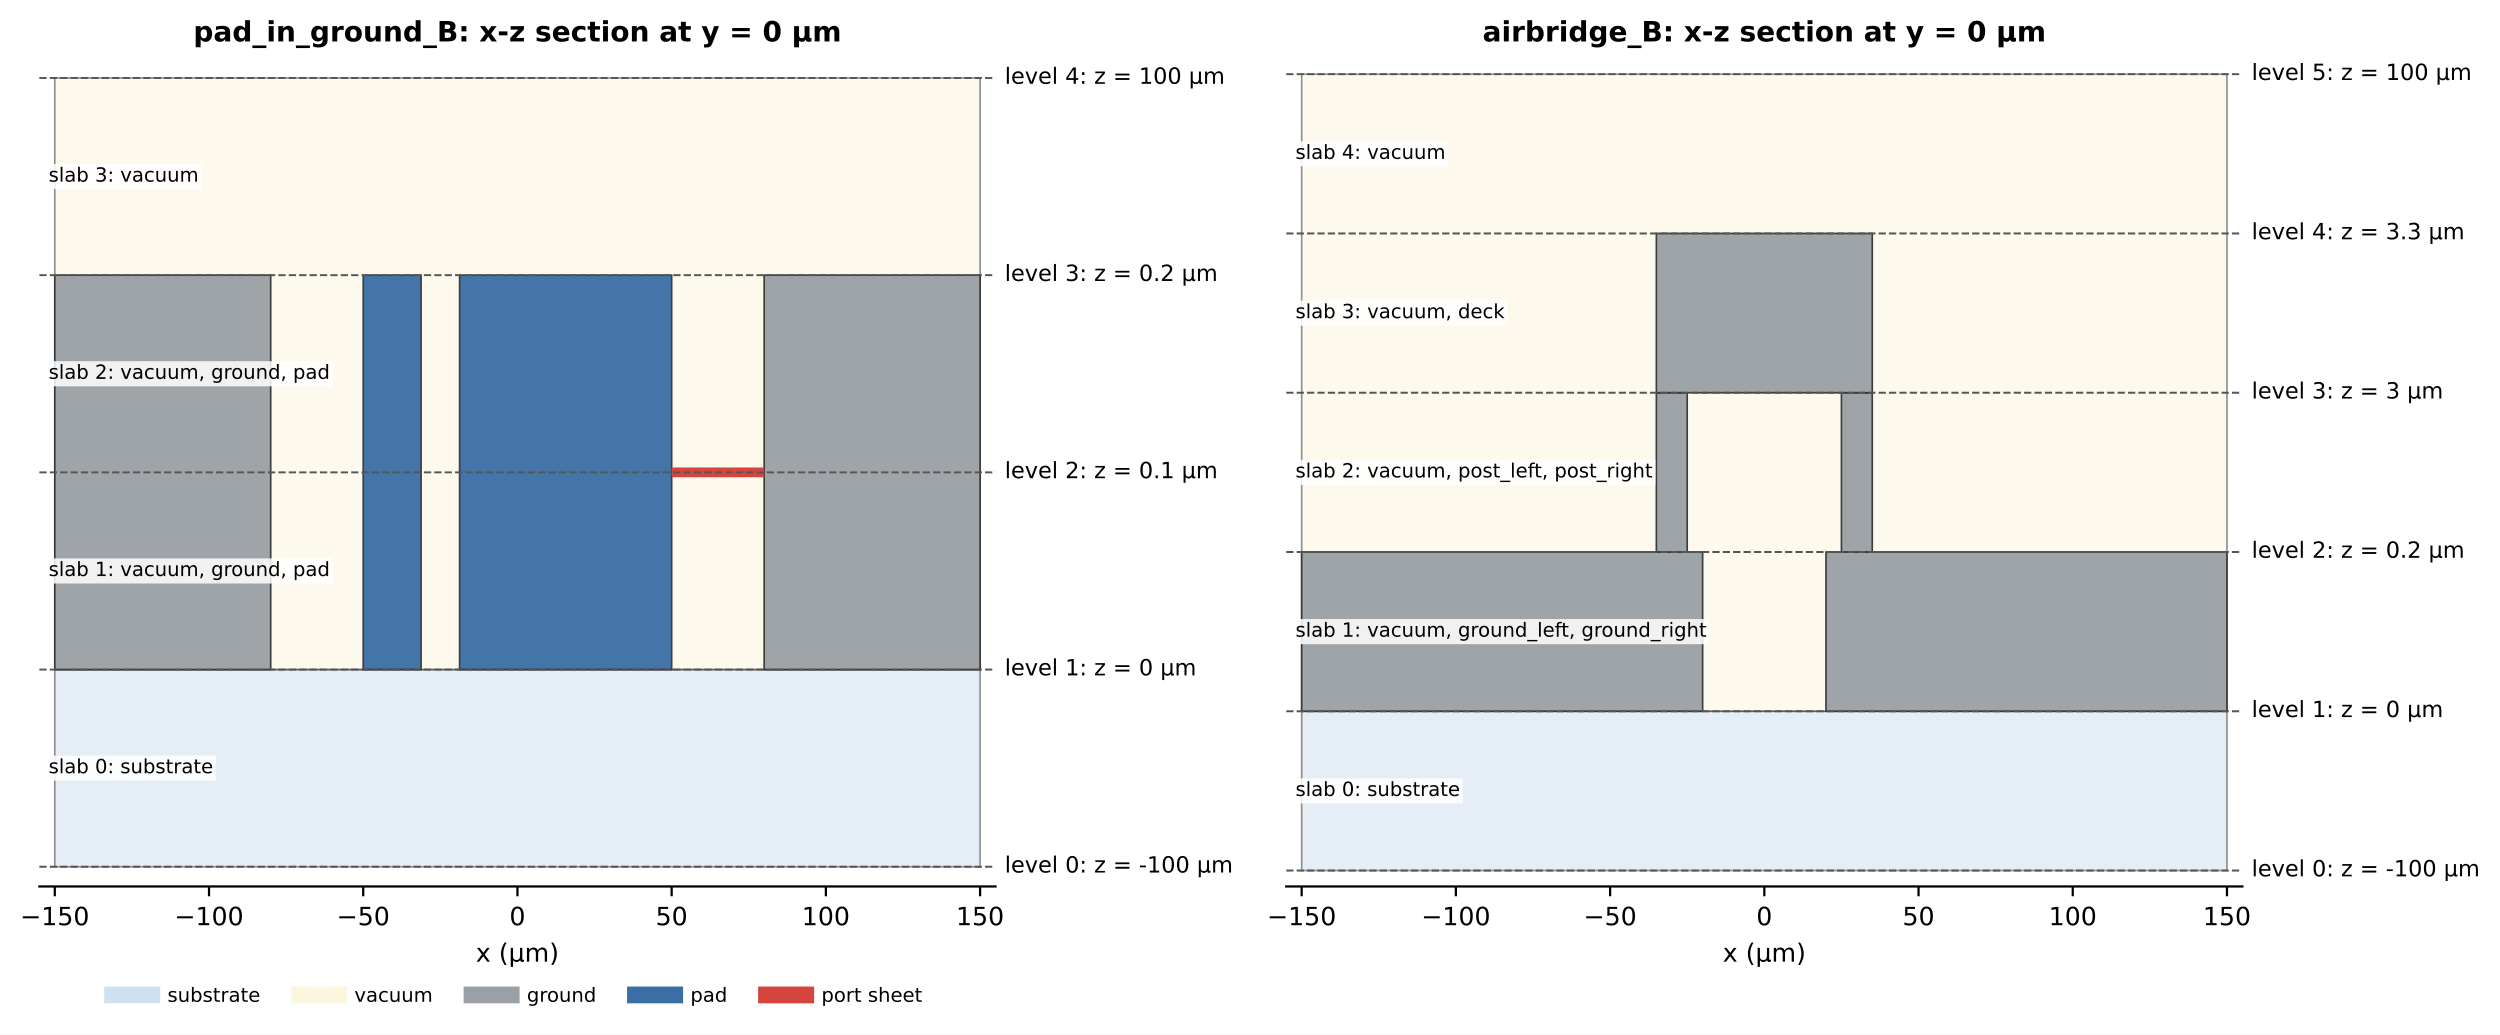
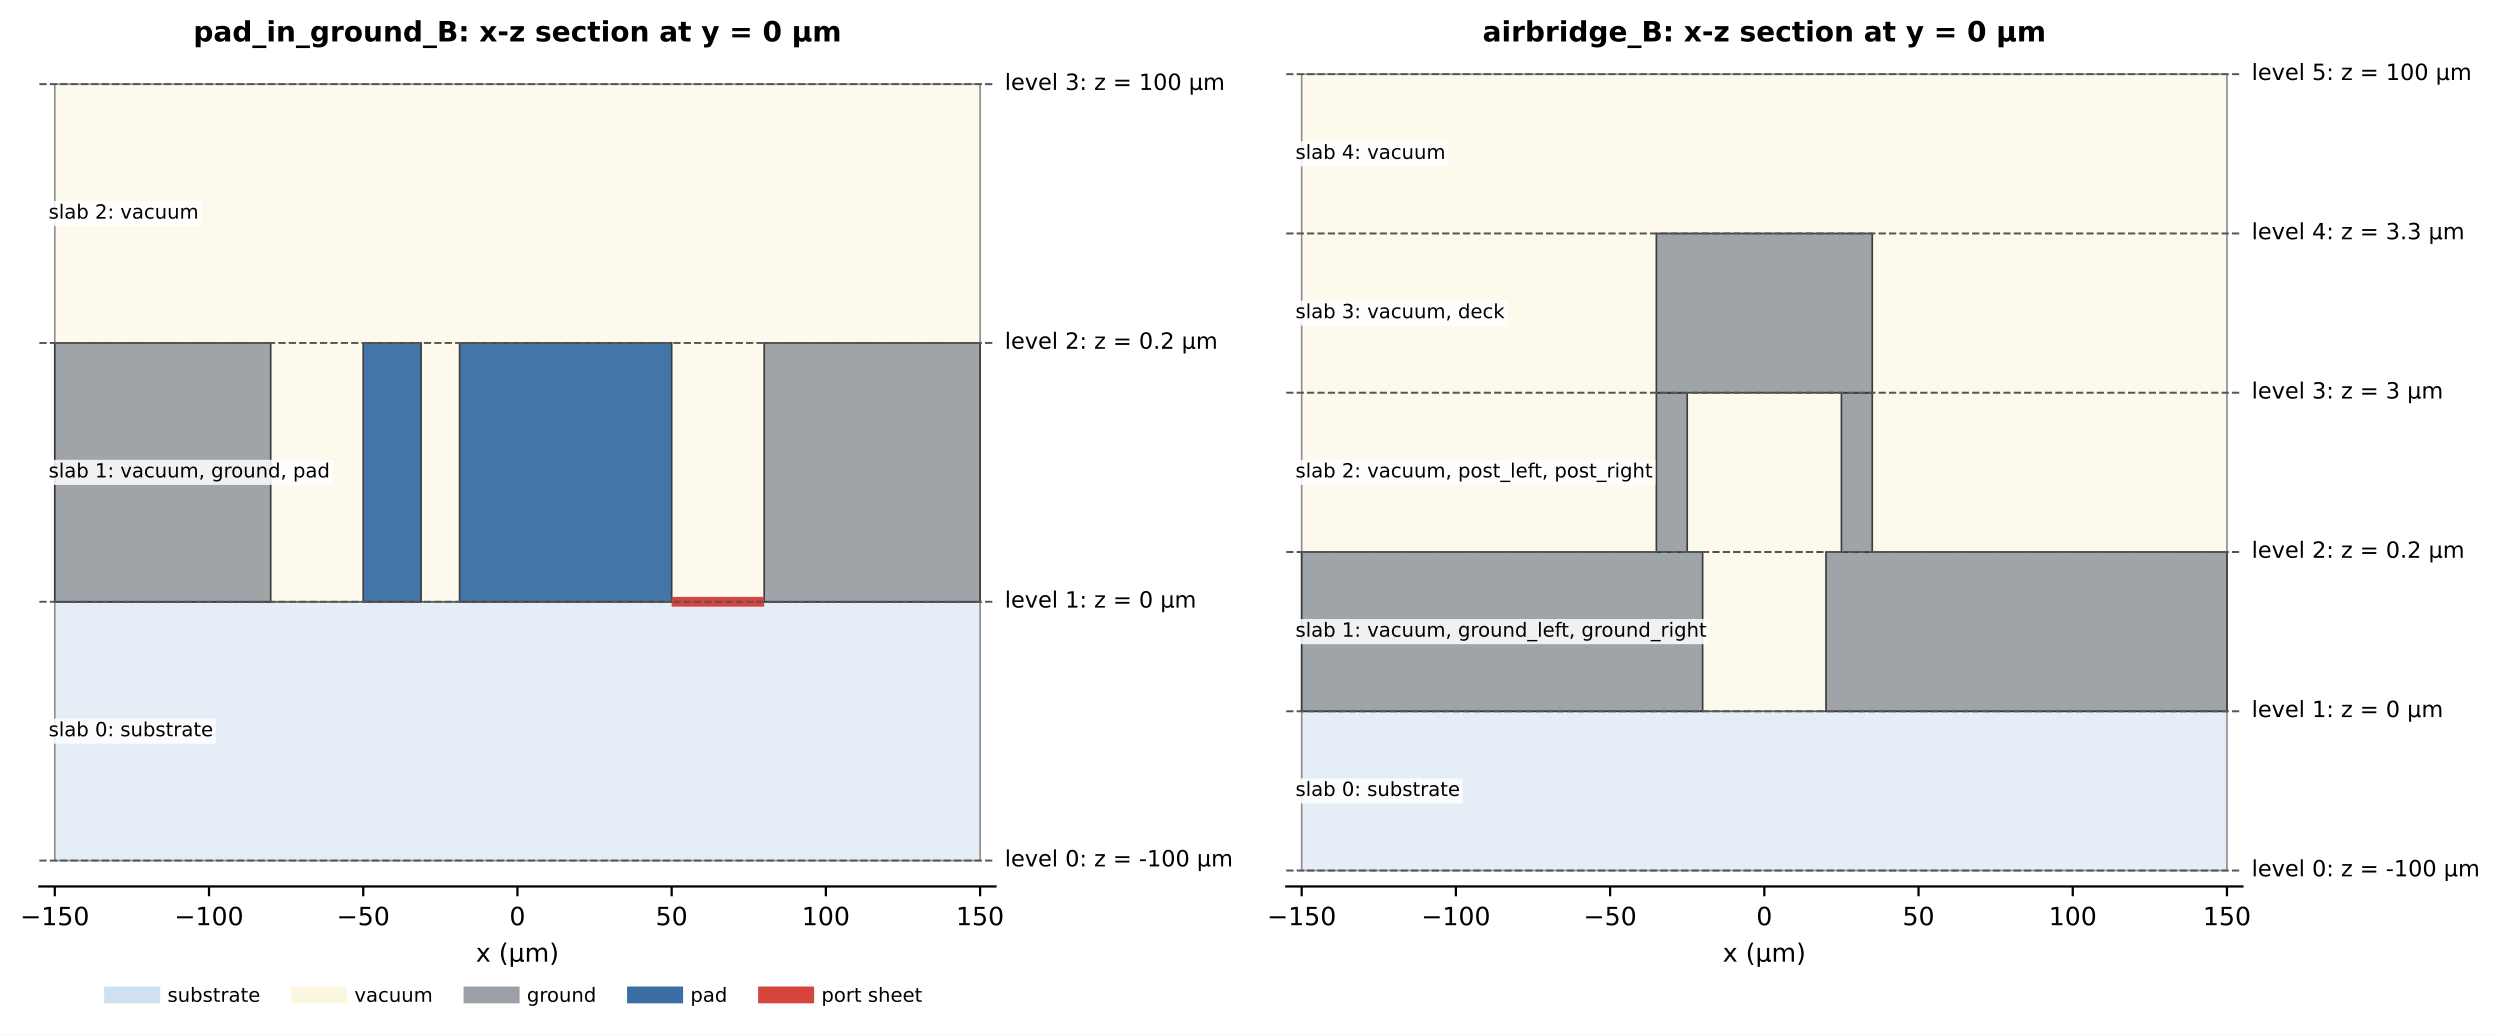
<svg xmlns="http://www.w3.org/2000/svg" xmlns:xlink="http://www.w3.org/1999/xlink" width="892.507pt" height="369.336pt" viewBox="0 0 892.507 369.336" version="1.1">
  <defs>
    <style type="text/css">*{stroke-linejoin: round; stroke-linecap: butt}</style>
  </defs>
  <g id="figure_1">
    <g id="patch_1">
      <path d="M 0 369.336  L 892.507 369.336  L 892.507 0  L 0 0  z " style="fill: #ffffff" />
    </g>
    <g id="axes_1">
      <g id="patch_2">
        <path d="M 14.055 316.468  L 355.4 316.468  L 355.4 20.798  L 14.055 20.798  z " style="fill: #ffffff" />
      </g>
      <g id="matplotlib.axis_1">
        <g id="xtick_1">
          <g id="line2d_1">
            <defs>
-               <path id="m1706971c9a" d="M 0 0  L 0 3.5  " style="stroke: #000000; stroke-width: 0.8" />
+               <path id="ma798df264b" d="M 0 0  L 0 3.5  " style="stroke: #000000; stroke-width: 0.8" />
            </defs>
            <g>
-               <use xlink:href="#m1706971c9a" x="19.56" y="316.468" style="stroke: #000000; stroke-width: 0.8" />
+               <use xlink:href="#ma798df264b" x="19.56" y="316.468" style="stroke: #000000; stroke-width: 0.8" />
            </g>
          </g>
          <g id="text_1">
            <text style="font-size: 9px; font-family: 'DejaVu Sans', 'Bitstream Vera Sans', 'Computer Modern Sans Serif', 'Lucida Grande', 'Verdana', 'Geneva', 'Lucid', 'Arial', 'Helvetica', 'Avant Garde', sans-serif; text-anchor: middle" x="19.56" y="330.306" transform="rotate(-0 19.56023 330.3059)">−150</text>
          </g>
        </g>
        <g id="xtick_2">
          <g id="line2d_2">
            <g>
-               <use xlink:href="#m1706971c9a" x="74.616" y="316.468" style="stroke: #000000; stroke-width: 0.8" />
+               <use xlink:href="#ma798df264b" x="74.616" y="316.468" style="stroke: #000000; stroke-width: 0.8" />
            </g>
          </g>
          <g id="text_2">
            <text style="font-size: 9px; font-family: 'DejaVu Sans', 'Bitstream Vera Sans', 'Computer Modern Sans Serif', 'Lucida Grande', 'Verdana', 'Geneva', 'Lucid', 'Arial', 'Helvetica', 'Avant Garde', sans-serif; text-anchor: middle" x="74.616" y="330.306" transform="rotate(-0 74.61595 330.3059)">−100</text>
          </g>
        </g>
        <g id="xtick_3">
          <g id="line2d_3">
            <g>
-               <use xlink:href="#m1706971c9a" x="129.672" y="316.468" style="stroke: #000000; stroke-width: 0.8" />
+               <use xlink:href="#ma798df264b" x="129.672" y="316.468" style="stroke: #000000; stroke-width: 0.8" />
            </g>
          </g>
          <g id="text_3">
            <text style="font-size: 9px; font-family: 'DejaVu Sans', 'Bitstream Vera Sans', 'Computer Modern Sans Serif', 'Lucida Grande', 'Verdana', 'Geneva', 'Lucid', 'Arial', 'Helvetica', 'Avant Garde', sans-serif; text-anchor: middle" x="129.672" y="330.306" transform="rotate(-0 129.6717 330.3059)">−50</text>
          </g>
        </g>
        <g id="xtick_4">
          <g id="line2d_4">
            <g>
-               <use xlink:href="#m1706971c9a" x="184.727" y="316.468" style="stroke: #000000; stroke-width: 0.8" />
+               <use xlink:href="#ma798df264b" x="184.727" y="316.468" style="stroke: #000000; stroke-width: 0.8" />
            </g>
          </g>
          <g id="text_4">
            <text style="font-size: 9px; font-family: 'DejaVu Sans', 'Bitstream Vera Sans', 'Computer Modern Sans Serif', 'Lucida Grande', 'Verdana', 'Geneva', 'Lucid', 'Arial', 'Helvetica', 'Avant Garde', sans-serif; text-anchor: middle" x="184.727" y="330.306" transform="rotate(-0 184.7274 330.3059)">0</text>
          </g>
        </g>
        <g id="xtick_5">
          <g id="line2d_5">
            <g>
-               <use xlink:href="#m1706971c9a" x="239.783" y="316.468" style="stroke: #000000; stroke-width: 0.8" />
+               <use xlink:href="#ma798df264b" x="239.783" y="316.468" style="stroke: #000000; stroke-width: 0.8" />
            </g>
          </g>
          <g id="text_5">
            <text style="font-size: 9px; font-family: 'DejaVu Sans', 'Bitstream Vera Sans', 'Computer Modern Sans Serif', 'Lucida Grande', 'Verdana', 'Geneva', 'Lucid', 'Arial', 'Helvetica', 'Avant Garde', sans-serif; text-anchor: middle" x="239.783" y="330.306" transform="rotate(-0 239.7831 330.3059)">50</text>
          </g>
        </g>
        <g id="xtick_6">
          <g id="line2d_6">
            <g>
-               <use xlink:href="#m1706971c9a" x="294.839" y="316.468" style="stroke: #000000; stroke-width: 0.8" />
+               <use xlink:href="#ma798df264b" x="294.839" y="316.468" style="stroke: #000000; stroke-width: 0.8" />
            </g>
          </g>
          <g id="text_6">
            <text style="font-size: 9px; font-family: 'DejaVu Sans', 'Bitstream Vera Sans', 'Computer Modern Sans Serif', 'Lucida Grande', 'Verdana', 'Geneva', 'Lucid', 'Arial', 'Helvetica', 'Avant Garde', sans-serif; text-anchor: middle" x="294.839" y="330.306" transform="rotate(-0 294.8388 330.3059)">100</text>
          </g>
        </g>
        <g id="xtick_7">
          <g id="line2d_7">
            <g>
-               <use xlink:href="#m1706971c9a" x="349.895" y="316.468" style="stroke: #000000; stroke-width: 0.8" />
+               <use xlink:href="#ma798df264b" x="349.895" y="316.468" style="stroke: #000000; stroke-width: 0.8" />
            </g>
          </g>
          <g id="text_7">
            <text style="font-size: 9px; font-family: 'DejaVu Sans', 'Bitstream Vera Sans', 'Computer Modern Sans Serif', 'Lucida Grande', 'Verdana', 'Geneva', 'Lucid', 'Arial', 'Helvetica', 'Avant Garde', sans-serif; text-anchor: middle" x="349.895" y="330.306" transform="rotate(-0 349.8945 330.3059)">150</text>
          </g>
        </g>
        <g id="text_8">
          <text style="font-size: 9px; font-family: 'DejaVu Sans', 'Bitstream Vera Sans', 'Computer Modern Sans Serif', 'Lucida Grande', 'Verdana', 'Geneva', 'Lucid', 'Arial', 'Helvetica', 'Avant Garde', sans-serif; text-anchor: middle" x="184.727" y="343.306" transform="rotate(-0 184.7274 343.3059)">x (µm)</text>
        </g>
      </g>
      <g id="matplotlib.axis_2" />
      <g id="patch_3">
        <path d="M 14.055 316.468  L 355.4 316.468  " style="fill: none; stroke: #000000; stroke-width: 0.8; stroke-linejoin: miter; stroke-linecap: square" />
      </g>
      <g id="patch_4">
-         <path d="M 19.56 309.428  L 349.895 309.428  L 349.895 239.031  L 19.56 239.031  z " clip-path="url(#p7dc18d37ee)" style="fill: #cfe0f1; opacity: 0.55; stroke: #333333; stroke-width: 0.6; stroke-linejoin: miter" />
+         <path d="M 19.56 307.228  L 349.895 307.228  L 349.895 214.832  L 19.56 214.832  z " clip-path="url(#p196916fa49)" style="fill: #cfe0f1; opacity: 0.55; stroke: #333333; stroke-width: 0.6; stroke-linejoin: miter" />
      </g>
      <g id="patch_5">
-         <path d="M 19.56 239.031  L 349.895 239.031  L 349.895 27.838  L 19.56 27.838  z " clip-path="url(#p7dc18d37ee)" style="fill: #fbf6df; opacity: 0.55; stroke: #333333; stroke-width: 0.6; stroke-linejoin: miter" />
+         <path d="M 19.56 214.832  L 349.895 214.832  L 349.895 30.038  L 19.56 30.038  z " clip-path="url(#p196916fa49)" style="fill: #fbf6df; opacity: 0.55; stroke: #333333; stroke-width: 0.6; stroke-linejoin: miter" />
      </g>
      <g id="text_9">
-         <text style="font-size: 8px; font-family: 'DejaVu Sans', 'Bitstream Vera Sans', 'Computer Modern Sans Serif', 'Lucida Grande', 'Verdana', 'Geneva', 'Lucid', 'Arial', 'Helvetica', 'Avant Garde', sans-serif; text-anchor: start" x="358.703" y="311.507" transform="rotate(-0 358.7035 311.5067)">level 0: z = -100 µm</text>
+         <text style="font-size: 8px; font-family: 'DejaVu Sans', 'Bitstream Vera Sans', 'Computer Modern Sans Serif', 'Lucida Grande', 'Verdana', 'Geneva', 'Lucid', 'Arial', 'Helvetica', 'Avant Garde', sans-serif; text-anchor: start" x="358.703" y="309.307" transform="rotate(-0 358.7035 309.3068)">level 0: z = -100 µm</text>
      </g>
      <g id="text_10">
-         <text style="font-size: 8px; font-family: 'DejaVu Sans', 'Bitstream Vera Sans', 'Computer Modern Sans Serif', 'Lucida Grande', 'Verdana', 'Geneva', 'Lucid', 'Arial', 'Helvetica', 'Avant Garde', sans-serif; text-anchor: start" x="358.703" y="241.109" transform="rotate(-0 358.7035 241.1092)">level 1: z = 0 µm</text>
+         <text style="font-size: 8px; font-family: 'DejaVu Sans', 'Bitstream Vera Sans', 'Computer Modern Sans Serif', 'Lucida Grande', 'Verdana', 'Geneva', 'Lucid', 'Arial', 'Helvetica', 'Avant Garde', sans-serif; text-anchor: start" x="358.703" y="216.91" transform="rotate(-0 358.7035 216.91)">level 1: z = 0 µm</text>
      </g>
      <g id="text_11">
-         <text style="font-size: 8px; font-family: 'DejaVu Sans', 'Bitstream Vera Sans', 'Computer Modern Sans Serif', 'Lucida Grande', 'Verdana', 'Geneva', 'Lucid', 'Arial', 'Helvetica', 'Avant Garde', sans-serif; text-anchor: start" x="358.703" y="170.712" transform="rotate(-0 358.7035 170.7117)">level 2: z = 0.1 µm</text>
+         <text style="font-size: 8px; font-family: 'DejaVu Sans', 'Bitstream Vera Sans', 'Computer Modern Sans Serif', 'Lucida Grande', 'Verdana', 'Geneva', 'Lucid', 'Arial', 'Helvetica', 'Avant Garde', sans-serif; text-anchor: start" x="358.703" y="124.513" transform="rotate(-0 358.7035 124.5133)">level 2: z = 0.2 µm</text>
      </g>
      <g id="text_12">
-         <text style="font-size: 8px; font-family: 'DejaVu Sans', 'Bitstream Vera Sans', 'Computer Modern Sans Serif', 'Lucida Grande', 'Verdana', 'Geneva', 'Lucid', 'Arial', 'Helvetica', 'Avant Garde', sans-serif; text-anchor: start" x="358.703" y="100.314" transform="rotate(-0 358.7035 100.3141)">level 3: z = 0.2 µm</text>
+         <text style="font-size: 8px; font-family: 'DejaVu Sans', 'Bitstream Vera Sans', 'Computer Modern Sans Serif', 'Lucida Grande', 'Verdana', 'Geneva', 'Lucid', 'Arial', 'Helvetica', 'Avant Garde', sans-serif; text-anchor: start" x="358.703" y="32.117" transform="rotate(-0 358.7035 32.11655)">level 3: z = 100 µm</text>
      </g>
      <g id="text_13">
-         <text style="font-size: 8px; font-family: 'DejaVu Sans', 'Bitstream Vera Sans', 'Computer Modern Sans Serif', 'Lucida Grande', 'Verdana', 'Geneva', 'Lucid', 'Arial', 'Helvetica', 'Avant Garde', sans-serif; text-anchor: start" x="358.703" y="29.917" transform="rotate(-0 358.7035 29.91663)">level 4: z = 100 µm</text>
-       </g>
-       <g id="text_14">
        <text style="font-weight: 700; font-size: 10px; font-family: 'DejaVu Sans', 'Bitstream Vera Sans', 'Computer Modern Sans Serif', 'Lucida Grande', 'Verdana', 'Geneva', 'Lucid', 'Arial', 'Helvetica', 'Avant Garde', sans-serif; text-anchor: middle" x="184.727" y="14.798" transform="rotate(-0 184.7274 14.79844)">pad_in_ground_B: x-z section at y = 0 µm</text>
      </g>
      <g id="patch_6">
-         <path d="M 19.56 239.031  L 96.638 239.031  L 96.638 98.236  L 19.56 98.236  z " clip-path="url(#p7dc18d37ee)" style="fill: #9aa0a6; opacity: 0.95; stroke: #333333; stroke-width: 0.6; stroke-linejoin: miter" />
+         <path d="M 19.56 214.832  L 96.638 214.832  L 96.638 122.435  L 19.56 122.435  z " clip-path="url(#p196916fa49)" style="fill: #9aa0a6; opacity: 0.95; stroke: #333333; stroke-width: 0.6; stroke-linejoin: miter" />
      </g>
      <g id="patch_7">
-         <path d="M 272.817 239.031  L 349.895 239.031  L 349.895 98.236  L 272.817 98.236  z " clip-path="url(#p7dc18d37ee)" style="fill: #9aa0a6; opacity: 0.95; stroke: #333333; stroke-width: 0.6; stroke-linejoin: miter" />
+         <path d="M 272.817 214.832  L 349.895 214.832  L 349.895 122.435  L 272.817 122.435  z " clip-path="url(#p196916fa49)" style="fill: #9aa0a6; opacity: 0.95; stroke: #333333; stroke-width: 0.6; stroke-linejoin: miter" />
      </g>
      <g id="patch_8">
-         <path d="M 129.672 239.031  L 150.324 239.031  L 150.324 98.236  L 129.672 98.236  z " clip-path="url(#p7dc18d37ee)" style="fill: #3a6ea5; opacity: 0.95; stroke: #333333; stroke-width: 0.6; stroke-linejoin: miter" />
+         <path d="M 129.672 214.832  L 150.324 214.832  L 150.324 122.435  L 129.672 122.435  z " clip-path="url(#p196916fa49)" style="fill: #3a6ea5; opacity: 0.95; stroke: #333333; stroke-width: 0.6; stroke-linejoin: miter" />
      </g>
      <g id="patch_9">
-         <path d="M 164.076 239.031  L 239.783 239.031  L 239.783 98.236  L 164.076 98.236  z " clip-path="url(#p7dc18d37ee)" style="fill: #3a6ea5; opacity: 0.95; stroke: #333333; stroke-width: 0.6; stroke-linejoin: miter" />
+         <path d="M 164.076 214.832  L 239.783 214.832  L 239.783 122.435  L 164.076 122.435  z " clip-path="url(#p196916fa49)" style="fill: #3a6ea5; opacity: 0.95; stroke: #333333; stroke-width: 0.6; stroke-linejoin: miter" />
      </g>
      <g id="line2d_8">
-         <path d="M 239.783 168.633  L 272.817 168.633  " clip-path="url(#p7dc18d37ee)" style="fill: none; stroke: #d6453d; stroke-width: 3.5" />
+         <path d="M 239.783 214.832  L 272.817 214.832  " clip-path="url(#p196916fa49)" style="fill: none; stroke: #d6453d; stroke-width: 3.5" />
      </g>
      <g id="legend_1">
        <g id="line2d_9">
          <path d="M 40.193 355.204  L 47.193 355.204  L 54.193 355.204  " style="fill: none; stroke: #cfe0f1; stroke-width: 6; stroke-linecap: square" />
        </g>
-         <g id="text_15">
+         <g id="text_14">
          <text style="font-size: 7px; font-family: 'DejaVu Sans', 'Bitstream Vera Sans', 'Computer Modern Sans Serif', 'Lucida Grande', 'Verdana', 'Geneva', 'Lucid', 'Arial', 'Helvetica', 'Avant Garde', sans-serif; text-anchor: start" x="59.793" y="357.654" transform="rotate(-0 59.79325 357.6539)">substrate</text>
        </g>
        <g id="line2d_10">
          <path d="M 106.929 355.204  L 113.929 355.204  L 120.929 355.204  " style="fill: none; stroke: #fbf6df; stroke-width: 6; stroke-linecap: square" />
        </g>
-         <g id="text_16">
+         <g id="text_15">
          <text style="font-size: 7px; font-family: 'DejaVu Sans', 'Bitstream Vera Sans', 'Computer Modern Sans Serif', 'Lucida Grande', 'Verdana', 'Geneva', 'Lucid', 'Arial', 'Helvetica', 'Avant Garde', sans-serif; text-anchor: start" x="126.529" y="357.654" transform="rotate(-0 126.5295 357.6539)">vacuum</text>
        </g>
        <g id="line2d_11">
          <path d="M 168.502 355.204  L 175.502 355.204  L 182.502 355.204  " style="fill: none; stroke: #9aa0a6; stroke-width: 6; stroke-linecap: square" />
        </g>
-         <g id="text_17">
+         <g id="text_16">
          <text style="font-size: 7px; font-family: 'DejaVu Sans', 'Bitstream Vera Sans', 'Computer Modern Sans Serif', 'Lucida Grande', 'Verdana', 'Geneva', 'Lucid', 'Arial', 'Helvetica', 'Avant Garde', sans-serif; text-anchor: start" x="188.102" y="357.654" transform="rotate(-0 188.1022 357.6539)">ground</text>
        </g>
        <g id="line2d_12">
          <path d="M 226.869 355.204  L 233.869 355.204  L 240.869 355.204  " style="fill: none; stroke: #3a6ea5; stroke-width: 6; stroke-linecap: square" />
        </g>
-         <g id="text_18">
+         <g id="text_17">
          <text style="font-size: 7px; font-family: 'DejaVu Sans', 'Bitstream Vera Sans', 'Computer Modern Sans Serif', 'Lucida Grande', 'Verdana', 'Geneva', 'Lucid', 'Arial', 'Helvetica', 'Avant Garde', sans-serif; text-anchor: start" x="246.469" y="357.654" transform="rotate(-0 246.469 357.6539)">pad</text>
        </g>
        <g id="line2d_13">
          <path d="M 273.647 355.204  L 280.647 355.204  L 287.647 355.204  " style="fill: none; stroke: #d6453d; stroke-width: 6; stroke-linecap: square" />
        </g>
-         <g id="text_19">
+         <g id="text_18">
          <text style="font-size: 7px; font-family: 'DejaVu Sans', 'Bitstream Vera Sans', 'Computer Modern Sans Serif', 'Lucida Grande', 'Verdana', 'Geneva', 'Lucid', 'Arial', 'Helvetica', 'Avant Garde', sans-serif; text-anchor: start" x="293.247" y="357.654" transform="rotate(-0 293.2465 357.6539)">port sheet</text>
        </g>
      </g>
      <g id="line2d_14">
-         <path d="M 14.055 309.428  L 355.4 309.428  " clip-path="url(#p7dc18d37ee)" style="fill: none; stroke-dasharray: 2.59,1.12; stroke-dashoffset: 0; stroke: #555555; stroke-width: 0.7" />
+         <path d="M 14.055 307.228  L 355.4 307.228  " clip-path="url(#p196916fa49)" style="fill: none; stroke-dasharray: 2.59,1.12; stroke-dashoffset: 0; stroke: #555555; stroke-width: 0.7" />
      </g>
      <g id="line2d_15">
-         <path d="M 14.055 239.031  L 355.4 239.031  " clip-path="url(#p7dc18d37ee)" style="fill: none; stroke-dasharray: 2.59,1.12; stroke-dashoffset: 0; stroke: #555555; stroke-width: 0.7" />
+         <path d="M 14.055 214.832  L 355.4 214.832  " clip-path="url(#p196916fa49)" style="fill: none; stroke-dasharray: 2.59,1.12; stroke-dashoffset: 0; stroke: #555555; stroke-width: 0.7" />
      </g>
      <g id="line2d_16">
-         <path d="M 14.055 168.633  L 355.4 168.633  " clip-path="url(#p7dc18d37ee)" style="fill: none; stroke-dasharray: 2.59,1.12; stroke-dashoffset: 0; stroke: #555555; stroke-width: 0.7" />
+         <path d="M 14.055 122.435  L 355.4 122.435  " clip-path="url(#p196916fa49)" style="fill: none; stroke-dasharray: 2.59,1.12; stroke-dashoffset: 0; stroke: #555555; stroke-width: 0.7" />
      </g>
      <g id="line2d_17">
-         <path d="M 14.055 98.236  L 355.4 98.236  " clip-path="url(#p7dc18d37ee)" style="fill: none; stroke-dasharray: 2.59,1.12; stroke-dashoffset: 0; stroke: #555555; stroke-width: 0.7" />
-       </g>
-       <g id="line2d_18">
-         <path d="M 14.055 27.838  L 355.4 27.838  " clip-path="url(#p7dc18d37ee)" style="fill: none; stroke-dasharray: 2.59,1.12; stroke-dashoffset: 0; stroke: #555555; stroke-width: 0.7" />
+         <path d="M 14.055 30.038  L 355.4 30.038  " clip-path="url(#p196916fa49)" style="fill: none; stroke-dasharray: 2.59,1.12; stroke-dashoffset: 0; stroke: #555555; stroke-width: 0.7" />
+       </g>
+       <g id="text_19">
+         <g id="patch_10">
+           <path d="M 16.378 265.51  L 77.06 265.51  L 77.06 256.55  L 16.378 256.55  z " style="fill: #ffffff; opacity: 0.85" />
+         </g>
+         <text style="font-size: 7px; font-family: 'DejaVu Sans', 'Bitstream Vera Sans', 'Computer Modern Sans Serif', 'Lucida Grande', 'Verdana', 'Geneva', 'Lucid', 'Arial', 'Helvetica', 'Avant Garde', sans-serif; text-anchor: start" x="17.358" y="262.849" transform="rotate(-0 17.35801 262.8486)">slab 0: substrate</text>
      </g>
      <g id="text_20">
-         <g id="patch_10">
-           <path d="M 16.378 278.71  L 77.06 278.71  L 77.06 269.749  L 16.378 269.749  z " style="fill: #ffffff; opacity: 0.85" />
-         </g>
-         <text style="font-size: 7px; font-family: 'DejaVu Sans', 'Bitstream Vera Sans', 'Computer Modern Sans Serif', 'Lucida Grande', 'Verdana', 'Geneva', 'Lucid', 'Arial', 'Helvetica', 'Avant Garde', sans-serif; text-anchor: start" x="17.358" y="276.048" transform="rotate(-0 17.35801 276.0481)">slab 0: substrate</text>
+         <g id="patch_11">
+           <path d="M 16.378 173.113  L 118.74 173.113  L 118.74 164.153  L 16.378 164.153  z " style="fill: #ffffff; opacity: 0.85" />
+         </g>
+         <text style="font-size: 7px; font-family: 'DejaVu Sans', 'Bitstream Vera Sans', 'Computer Modern Sans Serif', 'Lucida Grande', 'Verdana', 'Geneva', 'Lucid', 'Arial', 'Helvetica', 'Avant Garde', sans-serif; text-anchor: start" x="17.358" y="170.452" transform="rotate(-0 17.35801 170.4519)">slab 1: vacuum, ground, pad</text>
      </g>
      <g id="text_21">
-         <g id="patch_11">
-           <path d="M 16.378 208.312  L 118.74 208.312  L 118.74 199.352  L 16.378 199.352  z " style="fill: #ffffff; opacity: 0.85" />
-         </g>
-         <text style="font-size: 7px; font-family: 'DejaVu Sans', 'Bitstream Vera Sans', 'Computer Modern Sans Serif', 'Lucida Grande', 'Verdana', 'Geneva', 'Lucid', 'Arial', 'Helvetica', 'Avant Garde', sans-serif; text-anchor: start" x="17.358" y="205.651" transform="rotate(-0 17.35801 205.6506)">slab 1: vacuum, ground, pad</text>
-       </g>
-       <g id="text_22">
        <g id="patch_12">
-           <path d="M 16.378 137.915  L 118.74 137.915  L 118.74 128.954  L 16.378 128.954  z " style="fill: #ffffff; opacity: 0.85" />
-         </g>
-         <text style="font-size: 7px; font-family: 'DejaVu Sans', 'Bitstream Vera Sans', 'Computer Modern Sans Serif', 'Lucida Grande', 'Verdana', 'Geneva', 'Lucid', 'Arial', 'Helvetica', 'Avant Garde', sans-serif; text-anchor: start" x="17.358" y="135.253" transform="rotate(-0 17.35801 135.2531)">slab 2: vacuum, ground, pad</text>
-       </g>
-       <g id="text_23">
-         <g id="patch_13">
-           <path d="M 16.378 67.517  L 71.897 67.517  L 71.897 58.557  L 16.378 58.557  z " style="fill: #ffffff; opacity: 0.85" />
-         </g>
-         <text style="font-size: 7px; font-family: 'DejaVu Sans', 'Bitstream Vera Sans', 'Computer Modern Sans Serif', 'Lucida Grande', 'Verdana', 'Geneva', 'Lucid', 'Arial', 'Helvetica', 'Avant Garde', sans-serif; text-anchor: start" x="17.358" y="64.856" transform="rotate(-0 17.35801 64.85558)">slab 3: vacuum</text>
+           <path d="M 16.378 80.717  L 71.897 80.717  L 71.897 71.756  L 16.378 71.756  z " style="fill: #ffffff; opacity: 0.85" />
+         </g>
+         <text style="font-size: 7px; font-family: 'DejaVu Sans', 'Bitstream Vera Sans', 'Computer Modern Sans Serif', 'Lucida Grande', 'Verdana', 'Geneva', 'Lucid', 'Arial', 'Helvetica', 'Avant Garde', sans-serif; text-anchor: start" x="17.358" y="78.055" transform="rotate(-0 17.35801 78.05511)">slab 2: vacuum</text>
      </g>
    </g>
    <g id="axes_2">
-       <g id="patch_14">
+       <g id="patch_13">
        <path d="M 459.195 316.468  L 800.54 316.468  L 800.54 20.798  L 459.195 20.798  z " style="fill: #ffffff" />
      </g>
      <g id="matplotlib.axis_3">
        <g id="xtick_8">
+           <g id="line2d_18">
+             <g>
+               <use xlink:href="#ma798df264b" x="464.7" y="316.468" style="stroke: #000000; stroke-width: 0.8" />
+             </g>
+           </g>
+           <g id="text_22">
+             <text style="font-size: 9px; font-family: 'DejaVu Sans', 'Bitstream Vera Sans', 'Computer Modern Sans Serif', 'Lucida Grande', 'Verdana', 'Geneva', 'Lucid', 'Arial', 'Helvetica', 'Avant Garde', sans-serif; text-anchor: middle" x="464.7" y="330.306" transform="rotate(-0 464.7002 330.3059)">−150</text>
+           </g>
+         </g>
+         <g id="xtick_9">
          <g id="line2d_19">
            <g>
-               <use xlink:href="#m1706971c9a" x="464.7" y="316.468" style="stroke: #000000; stroke-width: 0.8" />
+               <use xlink:href="#ma798df264b" x="519.756" y="316.468" style="stroke: #000000; stroke-width: 0.8" />
+             </g>
+           </g>
+           <g id="text_23">
+             <text style="font-size: 9px; font-family: 'DejaVu Sans', 'Bitstream Vera Sans', 'Computer Modern Sans Serif', 'Lucida Grande', 'Verdana', 'Geneva', 'Lucid', 'Arial', 'Helvetica', 'Avant Garde', sans-serif; text-anchor: middle" x="519.756" y="330.306" transform="rotate(-0 519.756 330.3059)">−100</text>
+           </g>
+         </g>
+         <g id="xtick_10">
+           <g id="line2d_20">
+             <g>
+               <use xlink:href="#ma798df264b" x="574.812" y="316.468" style="stroke: #000000; stroke-width: 0.8" />
            </g>
          </g>
          <g id="text_24">
-             <text style="font-size: 9px; font-family: 'DejaVu Sans', 'Bitstream Vera Sans', 'Computer Modern Sans Serif', 'Lucida Grande', 'Verdana', 'Geneva', 'Lucid', 'Arial', 'Helvetica', 'Avant Garde', sans-serif; text-anchor: middle" x="464.7" y="330.306" transform="rotate(-0 464.7002 330.3059)">−150</text>
-           </g>
-         </g>
-         <g id="xtick_9">
-           <g id="line2d_20">
-             <g>
-               <use xlink:href="#m1706971c9a" x="519.756" y="316.468" style="stroke: #000000; stroke-width: 0.8" />
+             <text style="font-size: 9px; font-family: 'DejaVu Sans', 'Bitstream Vera Sans', 'Computer Modern Sans Serif', 'Lucida Grande', 'Verdana', 'Geneva', 'Lucid', 'Arial', 'Helvetica', 'Avant Garde', sans-serif; text-anchor: middle" x="574.812" y="330.306" transform="rotate(-0 574.8117 330.3059)">−50</text>
+           </g>
+         </g>
+         <g id="xtick_11">
+           <g id="line2d_21">
+             <g>
+               <use xlink:href="#ma798df264b" x="629.867" y="316.468" style="stroke: #000000; stroke-width: 0.8" />
            </g>
          </g>
          <g id="text_25">
-             <text style="font-size: 9px; font-family: 'DejaVu Sans', 'Bitstream Vera Sans', 'Computer Modern Sans Serif', 'Lucida Grande', 'Verdana', 'Geneva', 'Lucid', 'Arial', 'Helvetica', 'Avant Garde', sans-serif; text-anchor: middle" x="519.756" y="330.306" transform="rotate(-0 519.756 330.3059)">−100</text>
-           </g>
-         </g>
-         <g id="xtick_10">
-           <g id="line2d_21">
-             <g>
-               <use xlink:href="#m1706971c9a" x="574.812" y="316.468" style="stroke: #000000; stroke-width: 0.8" />
+             <text style="font-size: 9px; font-family: 'DejaVu Sans', 'Bitstream Vera Sans', 'Computer Modern Sans Serif', 'Lucida Grande', 'Verdana', 'Geneva', 'Lucid', 'Arial', 'Helvetica', 'Avant Garde', sans-serif; text-anchor: middle" x="629.867" y="330.306" transform="rotate(-0 629.8674 330.3059)">0</text>
+           </g>
+         </g>
+         <g id="xtick_12">
+           <g id="line2d_22">
+             <g>
+               <use xlink:href="#ma798df264b" x="684.923" y="316.468" style="stroke: #000000; stroke-width: 0.8" />
            </g>
          </g>
          <g id="text_26">
-             <text style="font-size: 9px; font-family: 'DejaVu Sans', 'Bitstream Vera Sans', 'Computer Modern Sans Serif', 'Lucida Grande', 'Verdana', 'Geneva', 'Lucid', 'Arial', 'Helvetica', 'Avant Garde', sans-serif; text-anchor: middle" x="574.812" y="330.306" transform="rotate(-0 574.8117 330.3059)">−50</text>
-           </g>
-         </g>
-         <g id="xtick_11">
-           <g id="line2d_22">
-             <g>
-               <use xlink:href="#m1706971c9a" x="629.867" y="316.468" style="stroke: #000000; stroke-width: 0.8" />
+             <text style="font-size: 9px; font-family: 'DejaVu Sans', 'Bitstream Vera Sans', 'Computer Modern Sans Serif', 'Lucida Grande', 'Verdana', 'Geneva', 'Lucid', 'Arial', 'Helvetica', 'Avant Garde', sans-serif; text-anchor: middle" x="684.923" y="330.306" transform="rotate(-0 684.9231 330.3059)">50</text>
+           </g>
+         </g>
+         <g id="xtick_13">
+           <g id="line2d_23">
+             <g>
+               <use xlink:href="#ma798df264b" x="739.979" y="316.468" style="stroke: #000000; stroke-width: 0.8" />
            </g>
          </g>
          <g id="text_27">
-             <text style="font-size: 9px; font-family: 'DejaVu Sans', 'Bitstream Vera Sans', 'Computer Modern Sans Serif', 'Lucida Grande', 'Verdana', 'Geneva', 'Lucid', 'Arial', 'Helvetica', 'Avant Garde', sans-serif; text-anchor: middle" x="629.867" y="330.306" transform="rotate(-0 629.8674 330.3059)">0</text>
-           </g>
-         </g>
-         <g id="xtick_12">
-           <g id="line2d_23">
-             <g>
-               <use xlink:href="#m1706971c9a" x="684.923" y="316.468" style="stroke: #000000; stroke-width: 0.8" />
+             <text style="font-size: 9px; font-family: 'DejaVu Sans', 'Bitstream Vera Sans', 'Computer Modern Sans Serif', 'Lucida Grande', 'Verdana', 'Geneva', 'Lucid', 'Arial', 'Helvetica', 'Avant Garde', sans-serif; text-anchor: middle" x="739.979" y="330.306" transform="rotate(-0 739.9788 330.3059)">100</text>
+           </g>
+         </g>
+         <g id="xtick_14">
+           <g id="line2d_24">
+             <g>
+               <use xlink:href="#ma798df264b" x="795.035" y="316.468" style="stroke: #000000; stroke-width: 0.8" />
            </g>
          </g>
          <g id="text_28">
-             <text style="font-size: 9px; font-family: 'DejaVu Sans', 'Bitstream Vera Sans', 'Computer Modern Sans Serif', 'Lucida Grande', 'Verdana', 'Geneva', 'Lucid', 'Arial', 'Helvetica', 'Avant Garde', sans-serif; text-anchor: middle" x="684.923" y="330.306" transform="rotate(-0 684.9231 330.3059)">50</text>
-           </g>
-         </g>
-         <g id="xtick_13">
-           <g id="line2d_24">
-             <g>
-               <use xlink:href="#m1706971c9a" x="739.979" y="316.468" style="stroke: #000000; stroke-width: 0.8" />
-             </g>
-           </g>
-           <g id="text_29">
-             <text style="font-size: 9px; font-family: 'DejaVu Sans', 'Bitstream Vera Sans', 'Computer Modern Sans Serif', 'Lucida Grande', 'Verdana', 'Geneva', 'Lucid', 'Arial', 'Helvetica', 'Avant Garde', sans-serif; text-anchor: middle" x="739.979" y="330.306" transform="rotate(-0 739.9788 330.3059)">100</text>
-           </g>
-         </g>
-         <g id="xtick_14">
-           <g id="line2d_25">
-             <g>
-               <use xlink:href="#m1706971c9a" x="795.035" y="316.468" style="stroke: #000000; stroke-width: 0.8" />
-             </g>
-           </g>
-           <g id="text_30">
            <text style="font-size: 9px; font-family: 'DejaVu Sans', 'Bitstream Vera Sans', 'Computer Modern Sans Serif', 'Lucida Grande', 'Verdana', 'Geneva', 'Lucid', 'Arial', 'Helvetica', 'Avant Garde', sans-serif; text-anchor: middle" x="795.035" y="330.306" transform="rotate(-0 795.0345 330.3059)">150</text>
          </g>
        </g>
-         <g id="text_31">
+         <g id="text_29">
          <text style="font-size: 9px; font-family: 'DejaVu Sans', 'Bitstream Vera Sans', 'Computer Modern Sans Serif', 'Lucida Grande', 'Verdana', 'Geneva', 'Lucid', 'Arial', 'Helvetica', 'Avant Garde', sans-serif; text-anchor: middle" x="629.867" y="343.306" transform="rotate(-0 629.8674 343.3059)">x (µm)</text>
        </g>
      </g>
      <g id="matplotlib.axis_4" />
+       <g id="patch_14">
+         <path d="M 459.195 316.468  L 800.54 316.468  " style="fill: none; stroke: #000000; stroke-width: 0.8; stroke-linejoin: miter; stroke-linecap: square" />
+       </g>
      <g id="patch_15">
-         <path d="M 459.195 316.468  L 800.54 316.468  " style="fill: none; stroke: #000000; stroke-width: 0.8; stroke-linejoin: miter; stroke-linecap: square" />
+         <path d="M 464.7 310.782  L 795.035 310.782  L 795.035 253.923  L 464.7 253.923  z " clip-path="url(#pc36a696a3c)" style="fill: #cfe0f1; opacity: 0.55; stroke: #333333; stroke-width: 0.6; stroke-linejoin: miter" />
      </g>
      <g id="patch_16">
-         <path d="M 464.7 310.782  L 795.035 310.782  L 795.035 253.923  L 464.7 253.923  z " clip-path="url(#p68dceda535)" style="fill: #cfe0f1; opacity: 0.55; stroke: #333333; stroke-width: 0.6; stroke-linejoin: miter" />
+         <path d="M 464.7 253.923  L 795.035 253.923  L 795.035 26.484  L 464.7 26.484  z " clip-path="url(#pc36a696a3c)" style="fill: #fbf6df; opacity: 0.55; stroke: #333333; stroke-width: 0.6; stroke-linejoin: miter" />
+       </g>
+       <g id="text_30">
+         <text style="font-size: 8px; font-family: 'DejaVu Sans', 'Bitstream Vera Sans', 'Computer Modern Sans Serif', 'Lucida Grande', 'Verdana', 'Geneva', 'Lucid', 'Arial', 'Helvetica', 'Avant Garde', sans-serif; text-anchor: start" x="803.843" y="312.86" transform="rotate(-0 803.8435 312.8605)">level 0: z = -100 µm</text>
+       </g>
+       <g id="text_31">
+         <text style="font-size: 8px; font-family: 'DejaVu Sans', 'Bitstream Vera Sans', 'Computer Modern Sans Serif', 'Lucida Grande', 'Verdana', 'Geneva', 'Lucid', 'Arial', 'Helvetica', 'Avant Garde', sans-serif; text-anchor: start" x="803.843" y="256.001" transform="rotate(-0 803.8435 256.001)">level 1: z = 0 µm</text>
+       </g>
+       <g id="text_32">
+         <text style="font-size: 8px; font-family: 'DejaVu Sans', 'Bitstream Vera Sans', 'Computer Modern Sans Serif', 'Lucida Grande', 'Verdana', 'Geneva', 'Lucid', 'Arial', 'Helvetica', 'Avant Garde', sans-serif; text-anchor: start" x="803.843" y="199.141" transform="rotate(-0 803.8435 199.1414)">level 2: z = 0.2 µm</text>
+       </g>
+       <g id="text_33">
+         <text style="font-size: 8px; font-family: 'DejaVu Sans', 'Bitstream Vera Sans', 'Computer Modern Sans Serif', 'Lucida Grande', 'Verdana', 'Geneva', 'Lucid', 'Arial', 'Helvetica', 'Avant Garde', sans-serif; text-anchor: start" x="803.843" y="142.282" transform="rotate(-0 803.8435 142.2819)">level 3: z = 3 µm</text>
+       </g>
+       <g id="text_34">
+         <text style="font-size: 8px; font-family: 'DejaVu Sans', 'Bitstream Vera Sans', 'Computer Modern Sans Serif', 'Lucida Grande', 'Verdana', 'Geneva', 'Lucid', 'Arial', 'Helvetica', 'Avant Garde', sans-serif; text-anchor: start" x="803.843" y="85.422" transform="rotate(-0 803.8435 85.42236)">level 4: z = 3.3 µm</text>
+       </g>
+       <g id="text_35">
+         <text style="font-size: 8px; font-family: 'DejaVu Sans', 'Bitstream Vera Sans', 'Computer Modern Sans Serif', 'Lucida Grande', 'Verdana', 'Geneva', 'Lucid', 'Arial', 'Helvetica', 'Avant Garde', sans-serif; text-anchor: start" x="803.843" y="28.563" transform="rotate(-0 803.8435 28.56283)">level 5: z = 100 µm</text>
+       </g>
+       <g id="text_36">
+         <text style="font-weight: 700; font-size: 10px; font-family: 'DejaVu Sans', 'Bitstream Vera Sans', 'Computer Modern Sans Serif', 'Lucida Grande', 'Verdana', 'Geneva', 'Lucid', 'Arial', 'Helvetica', 'Avant Garde', sans-serif; text-anchor: middle" x="629.867" y="14.798" transform="rotate(-0 629.8674 14.79844)">airbridge_B: x-z section at y = 0 µm</text>
      </g>
      <g id="patch_17">
-         <path d="M 464.7 253.923  L 795.035 253.923  L 795.035 26.484  L 464.7 26.484  z " clip-path="url(#p68dceda535)" style="fill: #fbf6df; opacity: 0.55; stroke: #333333; stroke-width: 0.6; stroke-linejoin: miter" />
-       </g>
-       <g id="text_32">
-         <text style="font-size: 8px; font-family: 'DejaVu Sans', 'Bitstream Vera Sans', 'Computer Modern Sans Serif', 'Lucida Grande', 'Verdana', 'Geneva', 'Lucid', 'Arial', 'Helvetica', 'Avant Garde', sans-serif; text-anchor: start" x="803.843" y="312.86" transform="rotate(-0 803.8435 312.8605)">level 0: z = -100 µm</text>
-       </g>
-       <g id="text_33">
-         <text style="font-size: 8px; font-family: 'DejaVu Sans', 'Bitstream Vera Sans', 'Computer Modern Sans Serif', 'Lucida Grande', 'Verdana', 'Geneva', 'Lucid', 'Arial', 'Helvetica', 'Avant Garde', sans-serif; text-anchor: start" x="803.843" y="256.001" transform="rotate(-0 803.8435 256.001)">level 1: z = 0 µm</text>
-       </g>
-       <g id="text_34">
-         <text style="font-size: 8px; font-family: 'DejaVu Sans', 'Bitstream Vera Sans', 'Computer Modern Sans Serif', 'Lucida Grande', 'Verdana', 'Geneva', 'Lucid', 'Arial', 'Helvetica', 'Avant Garde', sans-serif; text-anchor: start" x="803.843" y="199.141" transform="rotate(-0 803.8435 199.1414)">level 2: z = 0.2 µm</text>
-       </g>
-       <g id="text_35">
-         <text style="font-size: 8px; font-family: 'DejaVu Sans', 'Bitstream Vera Sans', 'Computer Modern Sans Serif', 'Lucida Grande', 'Verdana', 'Geneva', 'Lucid', 'Arial', 'Helvetica', 'Avant Garde', sans-serif; text-anchor: start" x="803.843" y="142.282" transform="rotate(-0 803.8435 142.2819)">level 3: z = 3 µm</text>
-       </g>
-       <g id="text_36">
-         <text style="font-size: 8px; font-family: 'DejaVu Sans', 'Bitstream Vera Sans', 'Computer Modern Sans Serif', 'Lucida Grande', 'Verdana', 'Geneva', 'Lucid', 'Arial', 'Helvetica', 'Avant Garde', sans-serif; text-anchor: start" x="803.843" y="85.422" transform="rotate(-0 803.8435 85.42236)">level 4: z = 3.3 µm</text>
+         <path d="M 464.7 253.923  L 607.845 253.923  L 607.845 197.063  L 464.7 197.063  z " clip-path="url(#pc36a696a3c)" style="fill: #9aa0a6; opacity: 0.95; stroke: #333333; stroke-width: 0.6; stroke-linejoin: miter" />
+       </g>
+       <g id="patch_18">
+         <path d="M 651.89 253.923  L 795.035 253.923  L 795.035 197.063  L 651.89 197.063  z " clip-path="url(#pc36a696a3c)" style="fill: #9aa0a6; opacity: 0.95; stroke: #333333; stroke-width: 0.6; stroke-linejoin: miter" />
+       </g>
+       <g id="patch_19">
+         <path d="M 591.328 197.063  L 602.34 197.063  L 602.34 140.203  L 591.328 140.203  z " clip-path="url(#pc36a696a3c)" style="fill: #9aa0a6; opacity: 0.95; stroke: #333333; stroke-width: 0.6; stroke-linejoin: miter" />
+       </g>
+       <g id="patch_20">
+         <path d="M 657.395 197.063  L 668.406 197.063  L 668.406 140.203  L 657.395 140.203  z " clip-path="url(#pc36a696a3c)" style="fill: #9aa0a6; opacity: 0.95; stroke: #333333; stroke-width: 0.6; stroke-linejoin: miter" />
+       </g>
+       <g id="patch_21">
+         <path d="M 591.328 140.203  L 668.406 140.203  L 668.406 83.344  L 591.328 83.344  z " clip-path="url(#pc36a696a3c)" style="fill: #9aa0a6; opacity: 0.95; stroke: #333333; stroke-width: 0.6; stroke-linejoin: miter" />
+       </g>
+       <g id="line2d_25">
+         <path d="M 459.195 310.782  L 800.54 310.782  " clip-path="url(#pc36a696a3c)" style="fill: none; stroke-dasharray: 2.59,1.12; stroke-dashoffset: 0; stroke: #555555; stroke-width: 0.7" />
+       </g>
+       <g id="line2d_26">
+         <path d="M 459.195 253.923  L 800.54 253.923  " clip-path="url(#pc36a696a3c)" style="fill: none; stroke-dasharray: 2.59,1.12; stroke-dashoffset: 0; stroke: #555555; stroke-width: 0.7" />
+       </g>
+       <g id="line2d_27">
+         <path d="M 459.195 197.063  L 800.54 197.063  " clip-path="url(#pc36a696a3c)" style="fill: none; stroke-dasharray: 2.59,1.12; stroke-dashoffset: 0; stroke: #555555; stroke-width: 0.7" />
+       </g>
+       <g id="line2d_28">
+         <path d="M 459.195 140.203  L 800.54 140.203  " clip-path="url(#pc36a696a3c)" style="fill: none; stroke-dasharray: 2.59,1.12; stroke-dashoffset: 0; stroke: #555555; stroke-width: 0.7" />
+       </g>
+       <g id="line2d_29">
+         <path d="M 459.195 83.344  L 800.54 83.344  " clip-path="url(#pc36a696a3c)" style="fill: none; stroke-dasharray: 2.59,1.12; stroke-dashoffset: 0; stroke: #555555; stroke-width: 0.7" />
+       </g>
+       <g id="line2d_30">
+         <path d="M 459.195 26.484  L 800.54 26.484  " clip-path="url(#pc36a696a3c)" style="fill: none; stroke-dasharray: 2.59,1.12; stroke-dashoffset: 0; stroke: #555555; stroke-width: 0.7" />
      </g>
      <g id="text_37">
-         <text style="font-size: 8px; font-family: 'DejaVu Sans', 'Bitstream Vera Sans', 'Computer Modern Sans Serif', 'Lucida Grande', 'Verdana', 'Geneva', 'Lucid', 'Arial', 'Helvetica', 'Avant Garde', sans-serif; text-anchor: start" x="803.843" y="28.563" transform="rotate(-0 803.8435 28.56283)">level 5: z = 100 µm</text>
+         <g id="patch_22">
+           <path d="M 461.518 286.833  L 522.2 286.833  L 522.2 277.872  L 461.518 277.872  z " style="fill: #ffffff; opacity: 0.85" />
+         </g>
+         <text style="font-size: 7px; font-family: 'DejaVu Sans', 'Bitstream Vera Sans', 'Computer Modern Sans Serif', 'Lucida Grande', 'Verdana', 'Geneva', 'Lucid', 'Arial', 'Helvetica', 'Avant Garde', sans-serif; text-anchor: start" x="462.498" y="284.171" transform="rotate(-0 462.498 284.1709)">slab 0: substrate</text>
      </g>
      <g id="text_38">
-         <text style="font-weight: 700; font-size: 10px; font-family: 'DejaVu Sans', 'Bitstream Vera Sans', 'Computer Modern Sans Serif', 'Lucida Grande', 'Verdana', 'Geneva', 'Lucid', 'Arial', 'Helvetica', 'Avant Garde', sans-serif; text-anchor: middle" x="629.867" y="14.798" transform="rotate(-0 629.8674 14.79844)">airbridge_B: x-z section at y = 0 µm</text>
-       </g>
-       <g id="patch_18">
-         <path d="M 464.7 253.923  L 607.845 253.923  L 607.845 197.063  L 464.7 197.063  z " clip-path="url(#p68dceda535)" style="fill: #9aa0a6; opacity: 0.95; stroke: #333333; stroke-width: 0.6; stroke-linejoin: miter" />
-       </g>
-       <g id="patch_19">
-         <path d="M 651.89 253.923  L 795.035 253.923  L 795.035 197.063  L 651.89 197.063  z " clip-path="url(#p68dceda535)" style="fill: #9aa0a6; opacity: 0.95; stroke: #333333; stroke-width: 0.6; stroke-linejoin: miter" />
-       </g>
-       <g id="patch_20">
-         <path d="M 591.328 197.063  L 602.34 197.063  L 602.34 140.203  L 591.328 140.203  z " clip-path="url(#p68dceda535)" style="fill: #9aa0a6; opacity: 0.95; stroke: #333333; stroke-width: 0.6; stroke-linejoin: miter" />
-       </g>
-       <g id="patch_21">
-         <path d="M 657.395 197.063  L 668.406 197.063  L 668.406 140.203  L 657.395 140.203  z " clip-path="url(#p68dceda535)" style="fill: #9aa0a6; opacity: 0.95; stroke: #333333; stroke-width: 0.6; stroke-linejoin: miter" />
-       </g>
-       <g id="patch_22">
-         <path d="M 591.328 140.203  L 668.406 140.203  L 668.406 83.344  L 591.328 83.344  z " clip-path="url(#p68dceda535)" style="fill: #9aa0a6; opacity: 0.95; stroke: #333333; stroke-width: 0.6; stroke-linejoin: miter" />
-       </g>
-       <g id="line2d_26">
-         <path d="M 459.195 310.782  L 800.54 310.782  " clip-path="url(#p68dceda535)" style="fill: none; stroke-dasharray: 2.59,1.12; stroke-dashoffset: 0; stroke: #555555; stroke-width: 0.7" />
-       </g>
-       <g id="line2d_27">
-         <path d="M 459.195 253.923  L 800.54 253.923  " clip-path="url(#p68dceda535)" style="fill: none; stroke-dasharray: 2.59,1.12; stroke-dashoffset: 0; stroke: #555555; stroke-width: 0.7" />
-       </g>
-       <g id="line2d_28">
-         <path d="M 459.195 197.063  L 800.54 197.063  " clip-path="url(#p68dceda535)" style="fill: none; stroke-dasharray: 2.59,1.12; stroke-dashoffset: 0; stroke: #555555; stroke-width: 0.7" />
-       </g>
-       <g id="line2d_29">
-         <path d="M 459.195 140.203  L 800.54 140.203  " clip-path="url(#p68dceda535)" style="fill: none; stroke-dasharray: 2.59,1.12; stroke-dashoffset: 0; stroke: #555555; stroke-width: 0.7" />
-       </g>
-       <g id="line2d_30">
-         <path d="M 459.195 83.344  L 800.54 83.344  " clip-path="url(#p68dceda535)" style="fill: none; stroke-dasharray: 2.59,1.12; stroke-dashoffset: 0; stroke: #555555; stroke-width: 0.7" />
-       </g>
-       <g id="line2d_31">
-         <path d="M 459.195 26.484  L 800.54 26.484  " clip-path="url(#p68dceda535)" style="fill: none; stroke-dasharray: 2.59,1.12; stroke-dashoffset: 0; stroke: #555555; stroke-width: 0.7" />
+         <g id="patch_23">
+           <path d="M 461.518 229.973  L 610.254 229.973  L 610.254 221.012  L 461.518 221.012  z " style="fill: #ffffff; opacity: 0.85" />
+         </g>
+         <text style="font-size: 7px; font-family: 'DejaVu Sans', 'Bitstream Vera Sans', 'Computer Modern Sans Serif', 'Lucida Grande', 'Verdana', 'Geneva', 'Lucid', 'Arial', 'Helvetica', 'Avant Garde', sans-serif; text-anchor: start" x="462.498" y="227.311" transform="rotate(-0 462.498 227.3114)">slab 1: vacuum, ground_left, ground_right</text>
      </g>
      <g id="text_39">
-         <g id="patch_23">
-           <path d="M 461.518 286.833  L 522.2 286.833  L 522.2 277.872  L 461.518 277.872  z " style="fill: #ffffff; opacity: 0.85" />
-         </g>
-         <text style="font-size: 7px; font-family: 'DejaVu Sans', 'Bitstream Vera Sans', 'Computer Modern Sans Serif', 'Lucida Grande', 'Verdana', 'Geneva', 'Lucid', 'Arial', 'Helvetica', 'Avant Garde', sans-serif; text-anchor: start" x="462.498" y="284.171" transform="rotate(-0 462.498 284.1709)">slab 0: substrate</text>
+         <g id="patch_24">
+           <path d="M 461.518 173.113  L 590.956 173.113  L 590.956 164.153  L 461.518 164.153  z " style="fill: #ffffff; opacity: 0.85" />
+         </g>
+         <text style="font-size: 7px; font-family: 'DejaVu Sans', 'Bitstream Vera Sans', 'Computer Modern Sans Serif', 'Lucida Grande', 'Verdana', 'Geneva', 'Lucid', 'Arial', 'Helvetica', 'Avant Garde', sans-serif; text-anchor: start" x="462.498" y="170.452" transform="rotate(-0 462.498 170.4519)">slab 2: vacuum, post_left, post_right</text>
      </g>
      <g id="text_40">
-         <g id="patch_24">
-           <path d="M 461.518 229.973  L 610.254 229.973  L 610.254 221.012  L 461.518 221.012  z " style="fill: #ffffff; opacity: 0.85" />
-         </g>
-         <text style="font-size: 7px; font-family: 'DejaVu Sans', 'Bitstream Vera Sans', 'Computer Modern Sans Serif', 'Lucida Grande', 'Verdana', 'Geneva', 'Lucid', 'Arial', 'Helvetica', 'Avant Garde', sans-serif; text-anchor: start" x="462.498" y="227.311" transform="rotate(-0 462.498 227.3114)">slab 1: vacuum, ground_left, ground_right</text>
+         <g id="patch_25">
+           <path d="M 461.518 116.254  L 538.14 116.254  L 538.14 107.293  L 461.518 107.293  z " style="fill: #ffffff; opacity: 0.85" />
+         </g>
+         <text style="font-size: 7px; font-family: 'DejaVu Sans', 'Bitstream Vera Sans', 'Computer Modern Sans Serif', 'Lucida Grande', 'Verdana', 'Geneva', 'Lucid', 'Arial', 'Helvetica', 'Avant Garde', sans-serif; text-anchor: start" x="462.498" y="113.592" transform="rotate(-0 462.498 113.5923)">slab 3: vacuum, deck</text>
      </g>
      <g id="text_41">
-         <g id="patch_25">
-           <path d="M 461.518 173.113  L 590.956 173.113  L 590.956 164.153  L 461.518 164.153  z " style="fill: #ffffff; opacity: 0.85" />
-         </g>
-         <text style="font-size: 7px; font-family: 'DejaVu Sans', 'Bitstream Vera Sans', 'Computer Modern Sans Serif', 'Lucida Grande', 'Verdana', 'Geneva', 'Lucid', 'Arial', 'Helvetica', 'Avant Garde', sans-serif; text-anchor: start" x="462.498" y="170.452" transform="rotate(-0 462.498 170.4519)">slab 2: vacuum, post_left, post_right</text>
-       </g>
-       <g id="text_42">
        <g id="patch_26">
-           <path d="M 461.518 116.254  L 538.14 116.254  L 538.14 107.293  L 461.518 107.293  z " style="fill: #ffffff; opacity: 0.85" />
-         </g>
-         <text style="font-size: 7px; font-family: 'DejaVu Sans', 'Bitstream Vera Sans', 'Computer Modern Sans Serif', 'Lucida Grande', 'Verdana', 'Geneva', 'Lucid', 'Arial', 'Helvetica', 'Avant Garde', sans-serif; text-anchor: start" x="462.498" y="113.592" transform="rotate(-0 462.498 113.5923)">slab 3: vacuum, deck</text>
-       </g>
-       <g id="text_43">
-         <g id="patch_27">
          <path d="M 461.518 59.394  L 517.037 59.394  L 517.037 50.434  L 461.518 50.434  z " style="fill: #ffffff; opacity: 0.85" />
        </g>
        <text style="font-size: 7px; font-family: 'DejaVu Sans', 'Bitstream Vera Sans', 'Computer Modern Sans Serif', 'Lucida Grande', 'Verdana', 'Geneva', 'Lucid', 'Arial', 'Helvetica', 'Avant Garde', sans-serif; text-anchor: start" x="462.498" y="56.733" transform="rotate(-0 462.498 56.73279)">slab 4: vacuum</text>
      </g>
    </g>
  </g>
  <defs>
-     <clipPath id="p7dc18d37ee">
+     <clipPath id="p196916fa49">
      <rect x="14.055" y="20.798" width="341.345" height="295.67" />
    </clipPath>
-     <clipPath id="p68dceda535">
+     <clipPath id="pc36a696a3c">
      <rect x="459.195" y="20.798" width="341.345" height="295.67" />
    </clipPath>
  </defs>
</svg>
